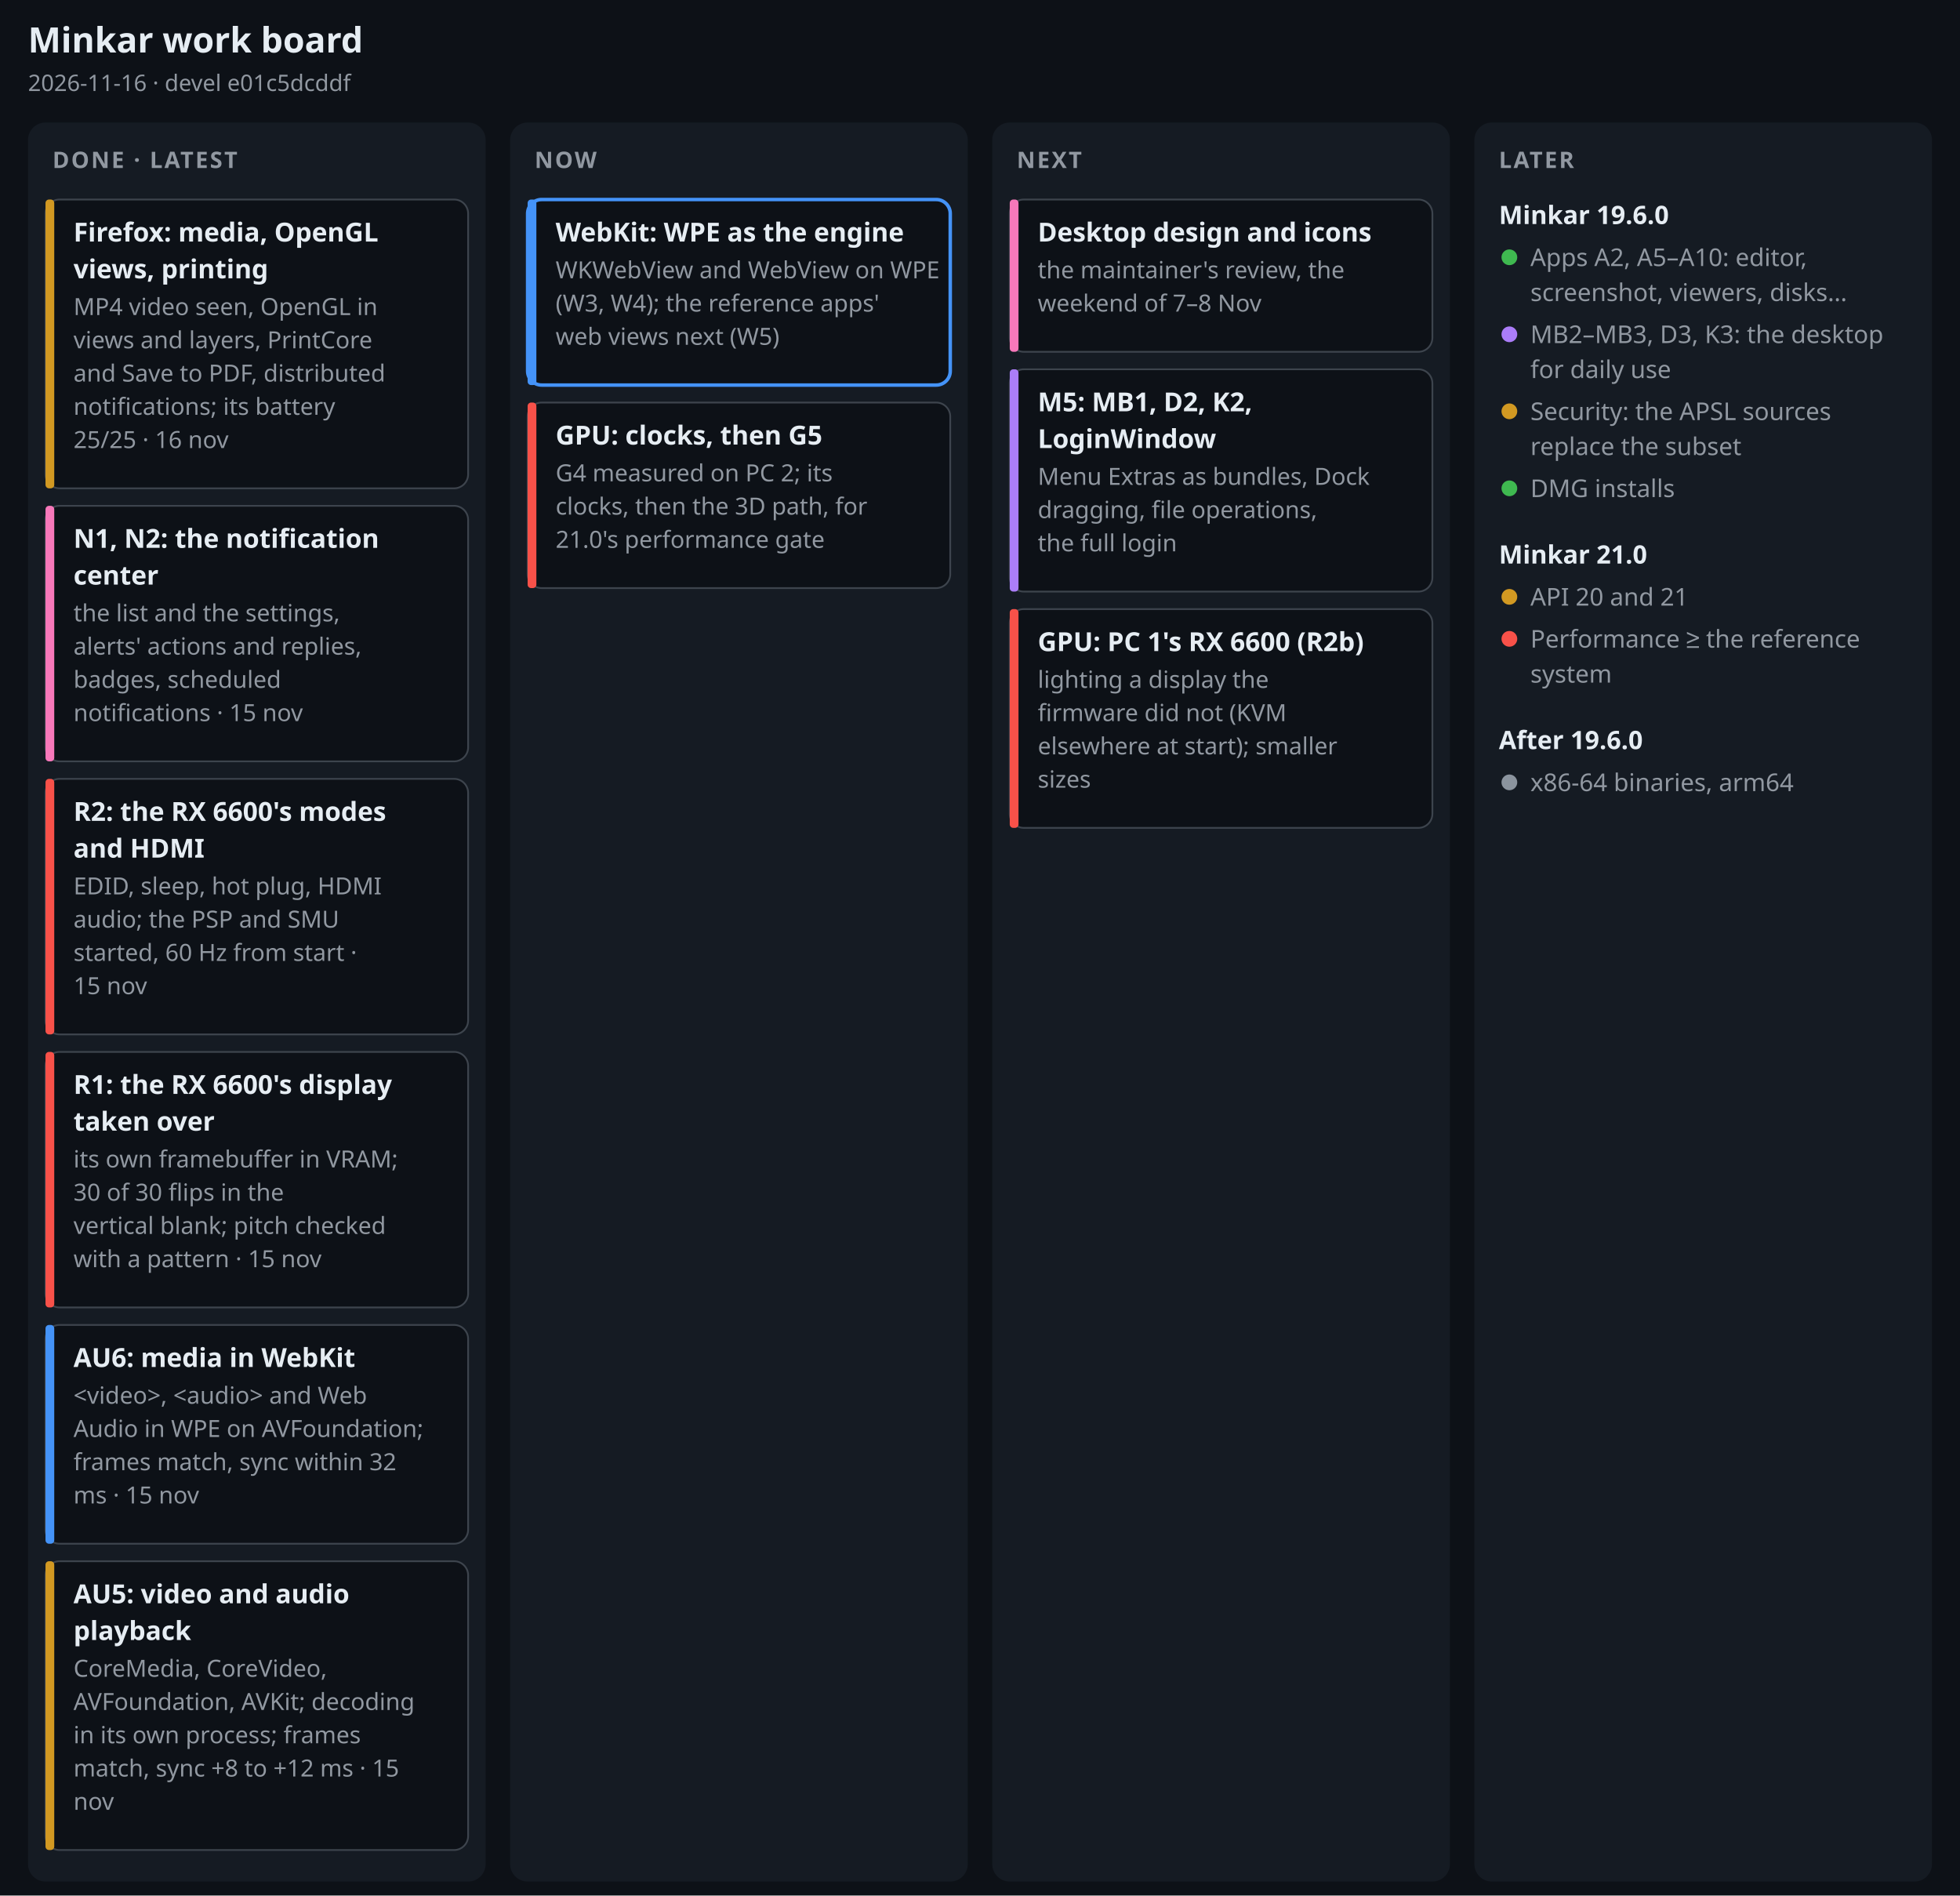
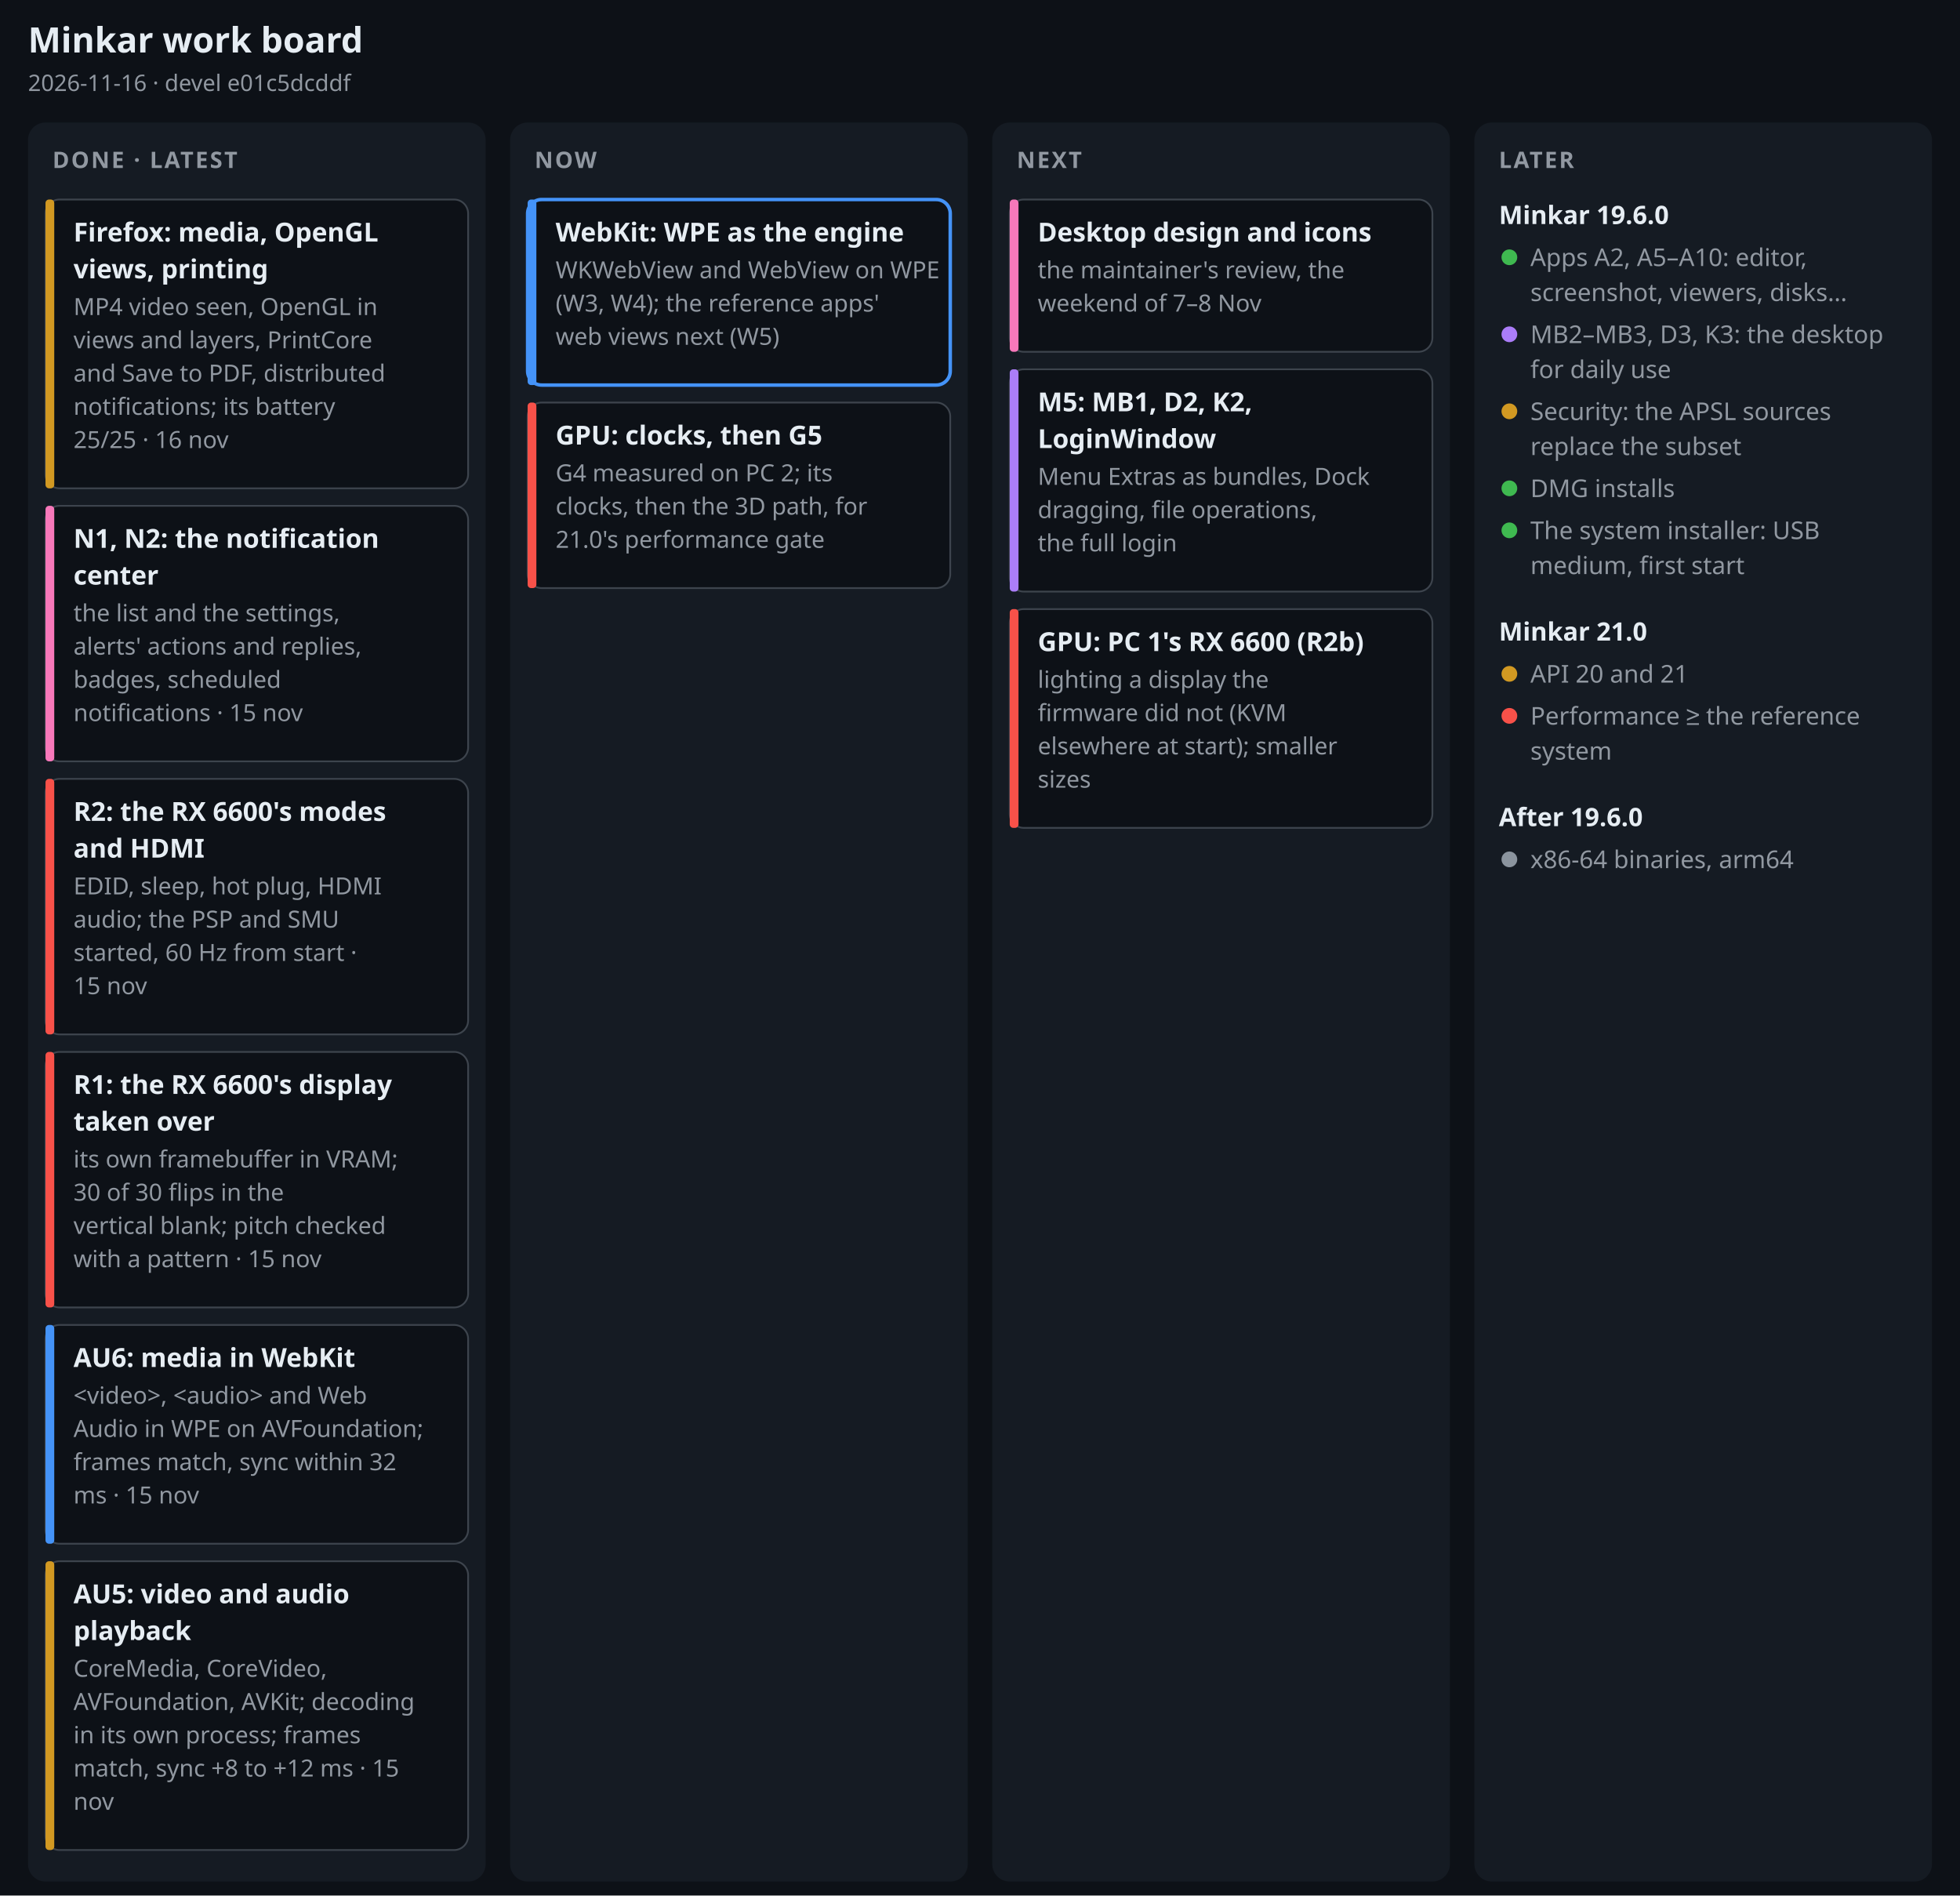
<svg xmlns="http://www.w3.org/2000/svg" width="1120" height="1083" viewBox="0 0 1120 1083" font-family="-apple-system, BlinkMacSystemFont, 'Segoe UI', 'Noto Sans', Helvetica, Arial, sans-serif" role="img" aria-label="Minkar work board, 2026-11-16">
  <rect width="1120" height="1083" fill="#0d1117" />
  <text x="16" y="30" font-size="20" font-weight="700" fill="#e6edf3" text-anchor="start">Minkar work board</text>
  <text x="16" y="52" font-size="13" font-weight="400" fill="#9198a1" text-anchor="start">2026-11-16 · devel e01c5dcddf</text>
  <rect x="16" y="70" width="261.5" height="1005" rx="10" fill="#151b23" />
  <text x="30" y="96" font-size="13" font-weight="700" fill="#9198a1" text-anchor="start" letter-spacing=".08em">DONE · LATEST</text>
  <rect x="26" y="114" width="241.5" height="165" rx="8" fill="#0d1117" stroke="#3d444d" stroke-width="1" />
  <rect x="26" y="114" width="5" height="165" rx="2" fill="#d29922" />
  <text x="42" y="138" font-size="15" font-weight="650" fill="#e6edf3" text-anchor="start">Firefox: media, OpenGL</text>
  <text x="42" y="159" font-size="15" font-weight="650" fill="#e6edf3" text-anchor="start">views, printing</text>
  <text x="42" y="180" font-size="13.5" font-weight="400" fill="#9198a1" text-anchor="start">MP4 video seen, OpenGL in</text>
  <text x="42" y="199" font-size="13.5" font-weight="400" fill="#9198a1" text-anchor="start">views and layers, PrintCore</text>
  <text x="42" y="218" font-size="13.5" font-weight="400" fill="#9198a1" text-anchor="start">and Save to PDF, distributed</text>
  <text x="42" y="237" font-size="13.5" font-weight="400" fill="#9198a1" text-anchor="start">notifications; its battery</text>
  <text x="42" y="256" font-size="13.5" font-weight="400" fill="#9198a1" text-anchor="start">25/25 · 16 nov</text>
  <rect x="26" y="289" width="241.5" height="146" rx="8" fill="#0d1117" stroke="#3d444d" stroke-width="1" />
  <rect x="26" y="289" width="5" height="146" rx="2" fill="#f778ba" />
  <text x="42" y="313" font-size="15" font-weight="650" fill="#e6edf3" text-anchor="start">N1, N2: the notification</text>
  <text x="42" y="334" font-size="15" font-weight="650" fill="#e6edf3" text-anchor="start">center</text>
  <text x="42" y="355" font-size="13.5" font-weight="400" fill="#9198a1" text-anchor="start">the list and the settings,</text>
  <text x="42" y="374" font-size="13.5" font-weight="400" fill="#9198a1" text-anchor="start">alerts' actions and replies,</text>
  <text x="42" y="393" font-size="13.5" font-weight="400" fill="#9198a1" text-anchor="start">badges, scheduled</text>
  <text x="42" y="412" font-size="13.5" font-weight="400" fill="#9198a1" text-anchor="start">notifications · 15 nov</text>
  <rect x="26" y="445" width="241.5" height="146" rx="8" fill="#0d1117" stroke="#3d444d" stroke-width="1" />
  <rect x="26" y="445" width="5" height="146" rx="2" fill="#f85149" />
  <text x="42" y="469" font-size="15" font-weight="650" fill="#e6edf3" text-anchor="start">R2: the RX 6600's modes</text>
  <text x="42" y="490" font-size="15" font-weight="650" fill="#e6edf3" text-anchor="start">and HDMI</text>
  <text x="42" y="511" font-size="13.5" font-weight="400" fill="#9198a1" text-anchor="start">EDID, sleep, hot plug, HDMI</text>
  <text x="42" y="530" font-size="13.5" font-weight="400" fill="#9198a1" text-anchor="start">audio; the PSP and SMU</text>
  <text x="42" y="549" font-size="13.5" font-weight="400" fill="#9198a1" text-anchor="start">started, 60 Hz from start ·</text>
  <text x="42" y="568" font-size="13.5" font-weight="400" fill="#9198a1" text-anchor="start">15 nov</text>
  <rect x="26" y="601" width="241.5" height="146" rx="8" fill="#0d1117" stroke="#3d444d" stroke-width="1" />
  <rect x="26" y="601" width="5" height="146" rx="2" fill="#f85149" />
  <text x="42" y="625" font-size="15" font-weight="650" fill="#e6edf3" text-anchor="start">R1: the RX 6600's display</text>
  <text x="42" y="646" font-size="15" font-weight="650" fill="#e6edf3" text-anchor="start">taken over</text>
  <text x="42" y="667" font-size="13.5" font-weight="400" fill="#9198a1" text-anchor="start">its own framebuffer in VRAM;</text>
  <text x="42" y="686" font-size="13.5" font-weight="400" fill="#9198a1" text-anchor="start">30 of 30 flips in the</text>
  <text x="42" y="705" font-size="13.5" font-weight="400" fill="#9198a1" text-anchor="start">vertical blank; pitch checked</text>
  <text x="42" y="724" font-size="13.5" font-weight="400" fill="#9198a1" text-anchor="start">with a pattern · 15 nov</text>
  <rect x="26" y="757" width="241.5" height="125" rx="8" fill="#0d1117" stroke="#3d444d" stroke-width="1" />
  <rect x="26" y="757" width="5" height="125" rx="2" fill="#4493f8" />
  <text x="42" y="781" font-size="15" font-weight="650" fill="#e6edf3" text-anchor="start">AU6: media in WebKit</text>
  <text x="42" y="802" font-size="13.5" font-weight="400" fill="#9198a1" text-anchor="start">&lt;video&gt;, &lt;audio&gt; and Web</text>
  <text x="42" y="821" font-size="13.5" font-weight="400" fill="#9198a1" text-anchor="start">Audio in WPE on AVFoundation;</text>
  <text x="42" y="840" font-size="13.5" font-weight="400" fill="#9198a1" text-anchor="start">frames match, sync within 32</text>
  <text x="42" y="859" font-size="13.5" font-weight="400" fill="#9198a1" text-anchor="start">ms · 15 nov</text>
  <rect x="26" y="892" width="241.5" height="165" rx="8" fill="#0d1117" stroke="#3d444d" stroke-width="1" />
  <rect x="26" y="892" width="5" height="165" rx="2" fill="#d29922" />
  <text x="42" y="916" font-size="15" font-weight="650" fill="#e6edf3" text-anchor="start">AU5: video and audio</text>
  <text x="42" y="937" font-size="15" font-weight="650" fill="#e6edf3" text-anchor="start">playback</text>
  <text x="42" y="958" font-size="13.5" font-weight="400" fill="#9198a1" text-anchor="start">CoreMedia, CoreVideo,</text>
  <text x="42" y="977" font-size="13.5" font-weight="400" fill="#9198a1" text-anchor="start">AVFoundation, AVKit; decoding</text>
  <text x="42" y="996" font-size="13.5" font-weight="400" fill="#9198a1" text-anchor="start">in its own process; frames</text>
  <text x="42" y="1015" font-size="13.5" font-weight="400" fill="#9198a1" text-anchor="start">match, sync +8 to +12 ms · 15</text>
  <text x="42" y="1034" font-size="13.5" font-weight="400" fill="#9198a1" text-anchor="start">nov</text>
  <rect x="291.5" y="70" width="261.5" height="1005" rx="10" fill="#151b23" />
  <text x="305.5" y="96" font-size="13" font-weight="700" fill="#9198a1" text-anchor="start" letter-spacing=".08em">NOW</text>
  <rect x="301.5" y="114" width="241.5" height="106" rx="8" fill="#0d1117" stroke="#4493f8" stroke-width="2" />
  <rect x="301.5" y="114" width="5" height="106" rx="2" fill="#4493f8" />
  <text x="317.5" y="138" font-size="15" font-weight="650" fill="#e6edf3" text-anchor="start">WebKit: WPE as the engine</text>
  <text x="317.5" y="159" font-size="13.5" font-weight="400" fill="#9198a1" text-anchor="start">WKWebView and WebView on WPE</text>
  <text x="317.5" y="178" font-size="13.5" font-weight="400" fill="#9198a1" text-anchor="start">(W3, W4); the reference apps'</text>
  <text x="317.5" y="197" font-size="13.5" font-weight="400" fill="#9198a1" text-anchor="start">web views next (W5)</text>
  <rect x="301.5" y="230" width="241.5" height="106" rx="8" fill="#0d1117" stroke="#3d444d" stroke-width="1" />
  <rect x="301.5" y="230" width="5" height="106" rx="2" fill="#f85149" />
  <text x="317.5" y="254" font-size="15" font-weight="650" fill="#e6edf3" text-anchor="start">GPU: clocks, then G5</text>
  <text x="317.5" y="275" font-size="13.5" font-weight="400" fill="#9198a1" text-anchor="start">G4 measured on PC 2; its</text>
  <text x="317.5" y="294" font-size="13.5" font-weight="400" fill="#9198a1" text-anchor="start">clocks, then the 3D path, for</text>
  <text x="317.5" y="313" font-size="13.5" font-weight="400" fill="#9198a1" text-anchor="start">21.0's performance gate</text>
  <rect x="567" y="70" width="261.5" height="1005" rx="10" fill="#151b23" />
  <text x="581" y="96" font-size="13" font-weight="700" fill="#9198a1" text-anchor="start" letter-spacing=".08em">NEXT</text>
  <rect x="577" y="114" width="241.5" height="87" rx="8" fill="#0d1117" stroke="#3d444d" stroke-width="1" />
  <rect x="577" y="114" width="5" height="87" rx="2" fill="#f778ba" />
  <text x="593" y="138" font-size="15" font-weight="650" fill="#e6edf3" text-anchor="start">Desktop design and icons</text>
  <text x="593" y="159" font-size="13.5" font-weight="400" fill="#9198a1" text-anchor="start">the maintainer's review, the</text>
  <text x="593" y="178" font-size="13.5" font-weight="400" fill="#9198a1" text-anchor="start">weekend of 7–8 Nov</text>
  <rect x="577" y="211" width="241.5" height="127" rx="8" fill="#0d1117" stroke="#3d444d" stroke-width="1" />
  <rect x="577" y="211" width="5" height="127" rx="2" fill="#ab7df8" />
  <text x="593" y="235" font-size="15" font-weight="650" fill="#e6edf3" text-anchor="start">M5: MB1, D2, K2,</text>
  <text x="593" y="256" font-size="15" font-weight="650" fill="#e6edf3" text-anchor="start">LoginWindow</text>
  <text x="593" y="277" font-size="13.5" font-weight="400" fill="#9198a1" text-anchor="start">Menu Extras as bundles, Dock</text>
  <text x="593" y="296" font-size="13.5" font-weight="400" fill="#9198a1" text-anchor="start">dragging, file operations,</text>
  <text x="593" y="315" font-size="13.5" font-weight="400" fill="#9198a1" text-anchor="start">the full login</text>
  <rect x="577" y="348" width="241.5" height="125" rx="8" fill="#0d1117" stroke="#3d444d" stroke-width="1" />
  <rect x="577" y="348" width="5" height="125" rx="2" fill="#f85149" />
  <text x="593" y="372" font-size="15" font-weight="650" fill="#e6edf3" text-anchor="start">GPU: PC 1's RX 6600 (R2b)</text>
  <text x="593" y="393" font-size="13.5" font-weight="400" fill="#9198a1" text-anchor="start">lighting a display the</text>
  <text x="593" y="412" font-size="13.5" font-weight="400" fill="#9198a1" text-anchor="start">firmware did not (KVM</text>
  <text x="593" y="431" font-size="13.5" font-weight="400" fill="#9198a1" text-anchor="start">elsewhere at start); smaller</text>
  <text x="593" y="450" font-size="13.5" font-weight="400" fill="#9198a1" text-anchor="start">sizes</text>
  <rect x="842.5" y="70" width="261.5" height="1005" rx="10" fill="#151b23" />
  <text x="856.5" y="96" font-size="13" font-weight="700" fill="#9198a1" text-anchor="start" letter-spacing=".08em">LATER</text>
  <text x="856.5" y="128" font-size="14.5" font-weight="700" fill="#e6edf3" text-anchor="start">Minkar 19.6.0</text>
  <circle cx="862.5" cy="147" r="4.5" fill="#3fb950" />
  <text x="874.5" y="152" font-size="14" font-weight="400" fill="#9198a1" text-anchor="start">Apps A2, A5–A10: editor,</text>
  <text x="874.5" y="172" font-size="14" font-weight="400" fill="#9198a1" text-anchor="start">screenshot, viewers, disks…</text>
  <circle cx="862.5" cy="191" r="4.5" fill="#ab7df8" />
  <text x="874.5" y="196" font-size="14" font-weight="400" fill="#9198a1" text-anchor="start">MB2–MB3, D3, K3: the desktop</text>
  <text x="874.5" y="216" font-size="14" font-weight="400" fill="#9198a1" text-anchor="start">for daily use</text>
  <circle cx="862.5" cy="235" r="4.5" fill="#d29922" />
  <text x="874.5" y="240" font-size="14" font-weight="400" fill="#9198a1" text-anchor="start">Security: the APSL sources</text>
  <text x="874.5" y="260" font-size="14" font-weight="400" fill="#9198a1" text-anchor="start">replace the subset</text>
  <circle cx="862.5" cy="279" r="4.5" fill="#3fb950" />
  <text x="874.5" y="284" font-size="14" font-weight="400" fill="#9198a1" text-anchor="start">DMG installs</text>
-   <text x="856.5" y="322" font-size="14.5" font-weight="700" fill="#e6edf3" text-anchor="start">Minkar 21.0</text>
-   <circle cx="862.5" cy="341" r="4.5" fill="#d29922" />
-   <text x="874.5" y="346" font-size="14" font-weight="400" fill="#9198a1" text-anchor="start">API 20 and 21</text>
-   <circle cx="862.5" cy="365" r="4.5" fill="#f85149" />
-   <text x="874.5" y="370" font-size="14" font-weight="400" fill="#9198a1" text-anchor="start">Performance ≥ the reference</text>
-   <text x="874.5" y="390" font-size="14" font-weight="400" fill="#9198a1" text-anchor="start">system</text>
-   <text x="856.5" y="428" font-size="14.5" font-weight="700" fill="#e6edf3" text-anchor="start">After 19.6.0</text>
-   <circle cx="862.5" cy="447" r="4.5" fill="#8b949e" />
-   <text x="874.5" y="452" font-size="14" font-weight="400" fill="#9198a1" text-anchor="start">x86-64 binaries, arm64</text>
+   <circle cx="862.5" cy="303" r="4.5" fill="#3fb950" />
+   <text x="874.5" y="308" font-size="14" font-weight="400" fill="#9198a1" text-anchor="start">The system installer: USB</text>
+   <text x="874.5" y="328" font-size="14" font-weight="400" fill="#9198a1" text-anchor="start">medium, first start</text>
+   <text x="856.5" y="366" font-size="14.5" font-weight="700" fill="#e6edf3" text-anchor="start">Minkar 21.0</text>
+   <circle cx="862.5" cy="385" r="4.5" fill="#d29922" />
+   <text x="874.5" y="390" font-size="14" font-weight="400" fill="#9198a1" text-anchor="start">API 20 and 21</text>
+   <circle cx="862.5" cy="409" r="4.5" fill="#f85149" />
+   <text x="874.5" y="414" font-size="14" font-weight="400" fill="#9198a1" text-anchor="start">Performance ≥ the reference</text>
+   <text x="874.5" y="434" font-size="14" font-weight="400" fill="#9198a1" text-anchor="start">system</text>
+   <text x="856.5" y="472" font-size="14.5" font-weight="700" fill="#e6edf3" text-anchor="start">After 19.6.0</text>
+   <circle cx="862.5" cy="491" r="4.5" fill="#8b949e" />
+   <text x="874.5" y="496" font-size="14" font-weight="400" fill="#9198a1" text-anchor="start">x86-64 binaries, arm64</text>
</svg>
